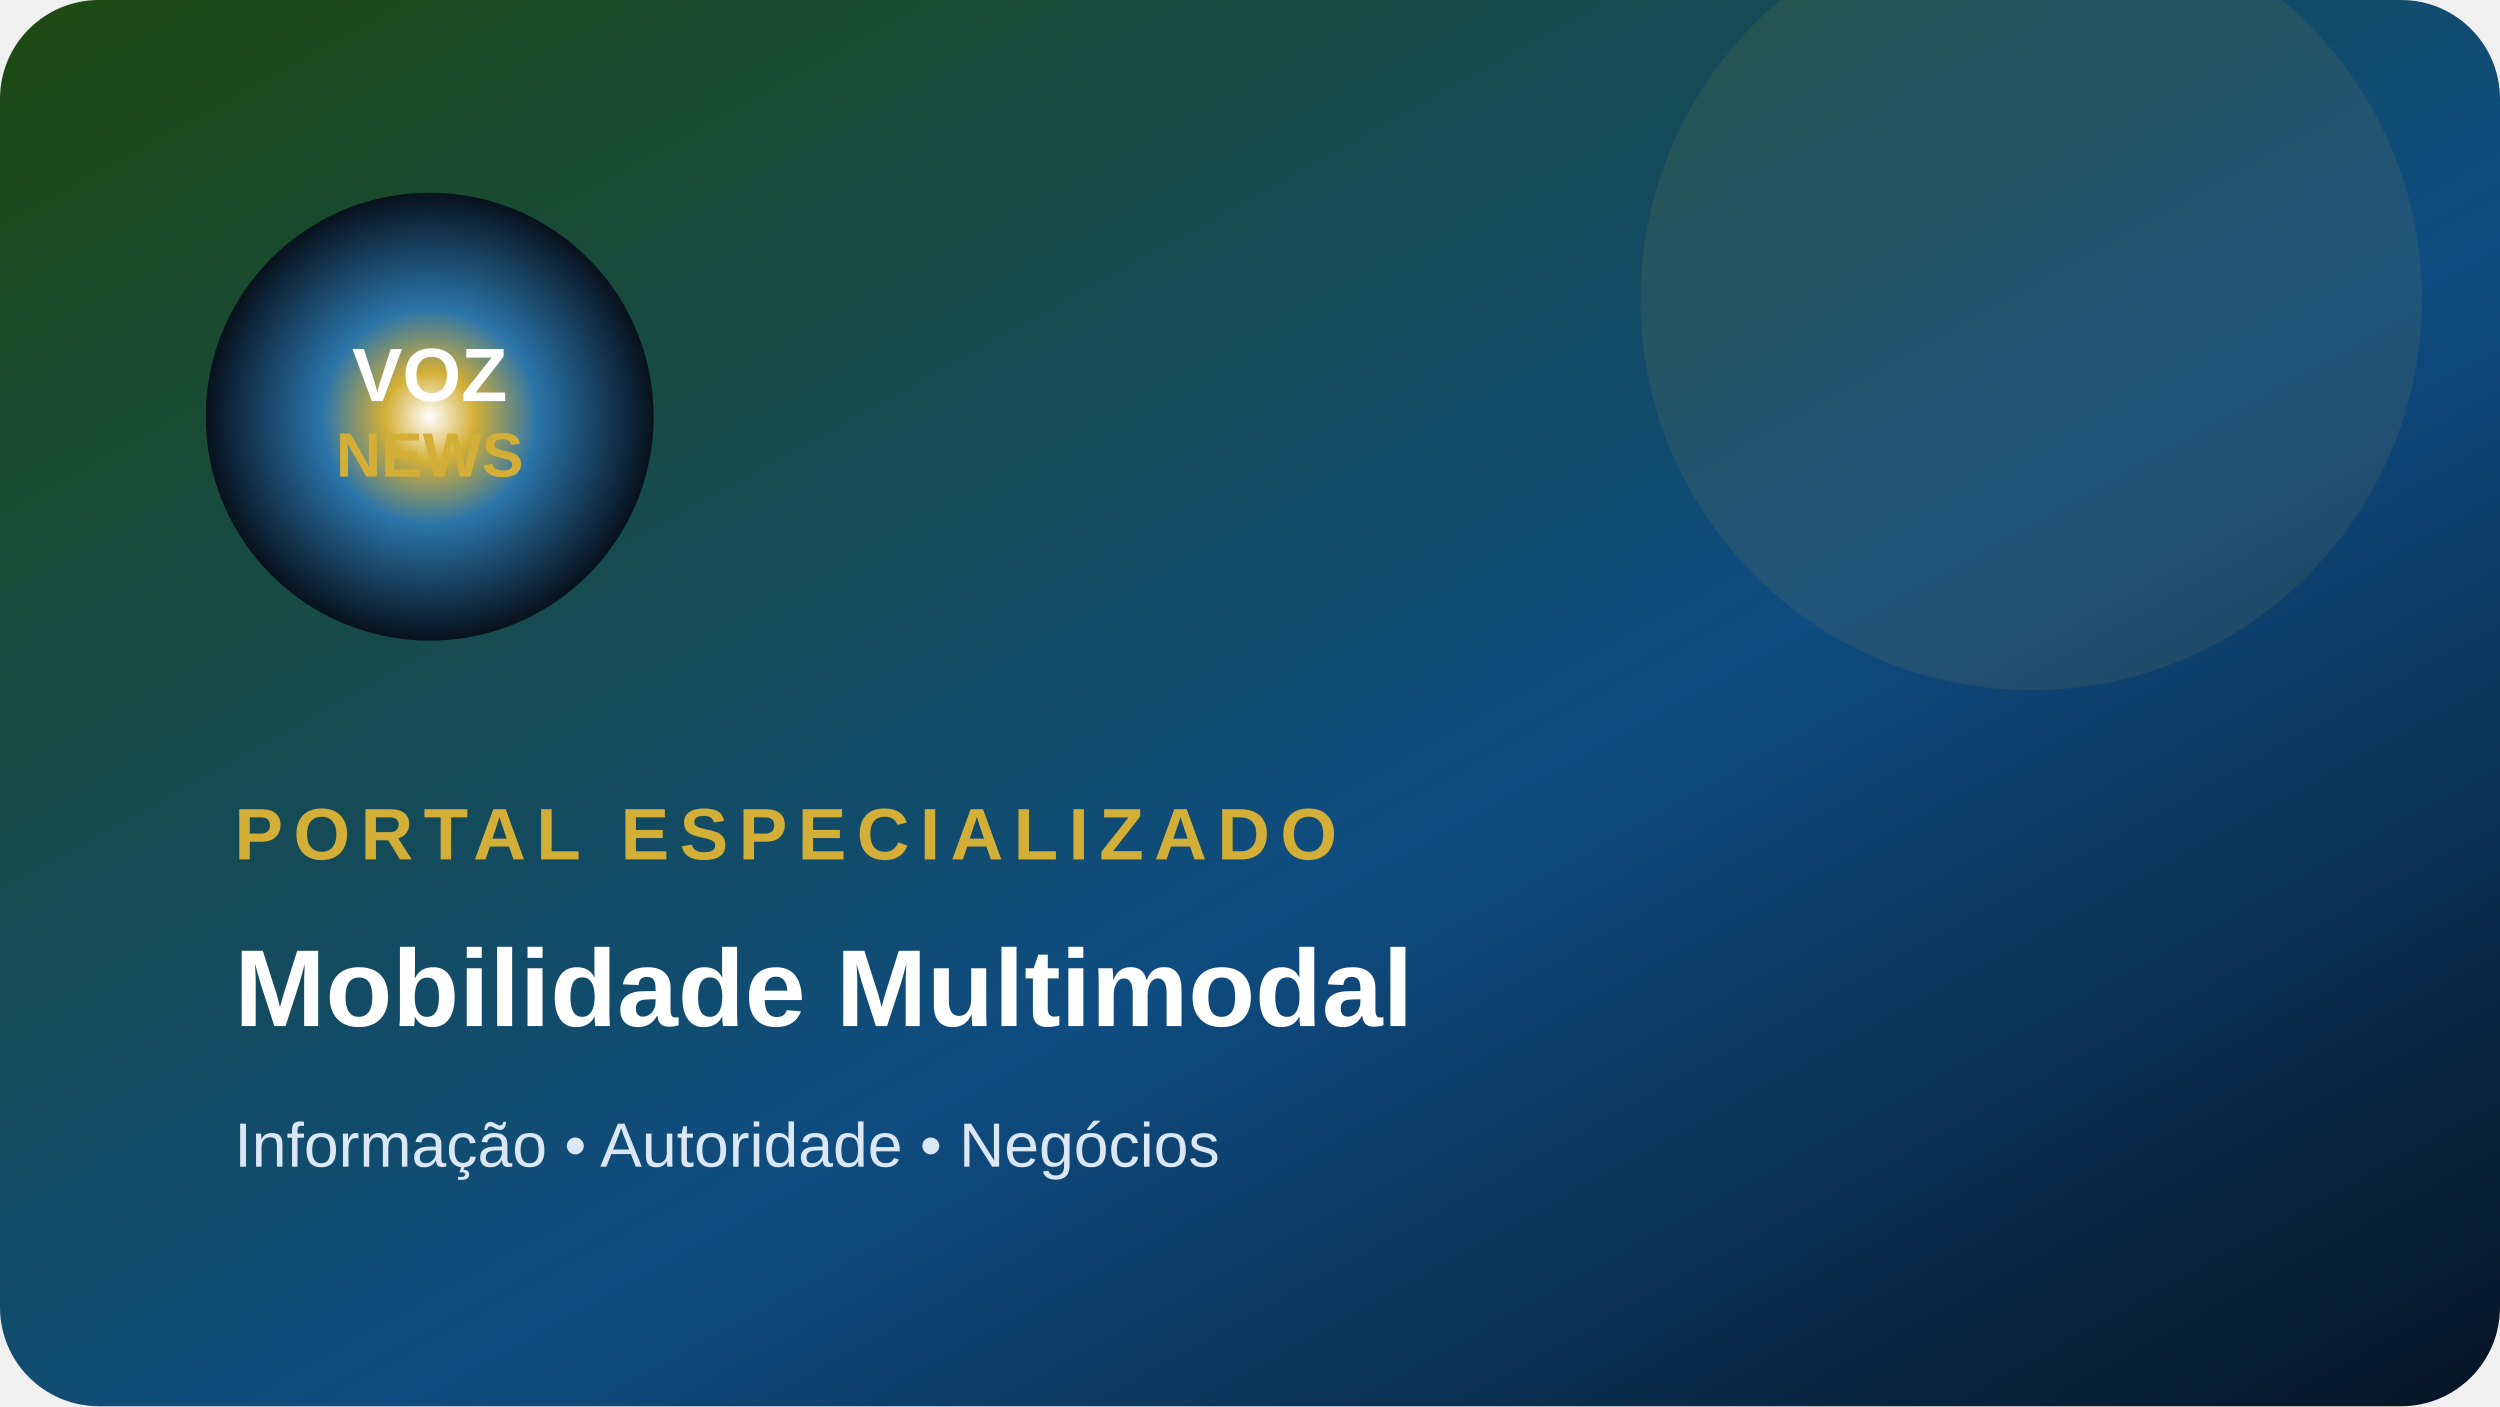
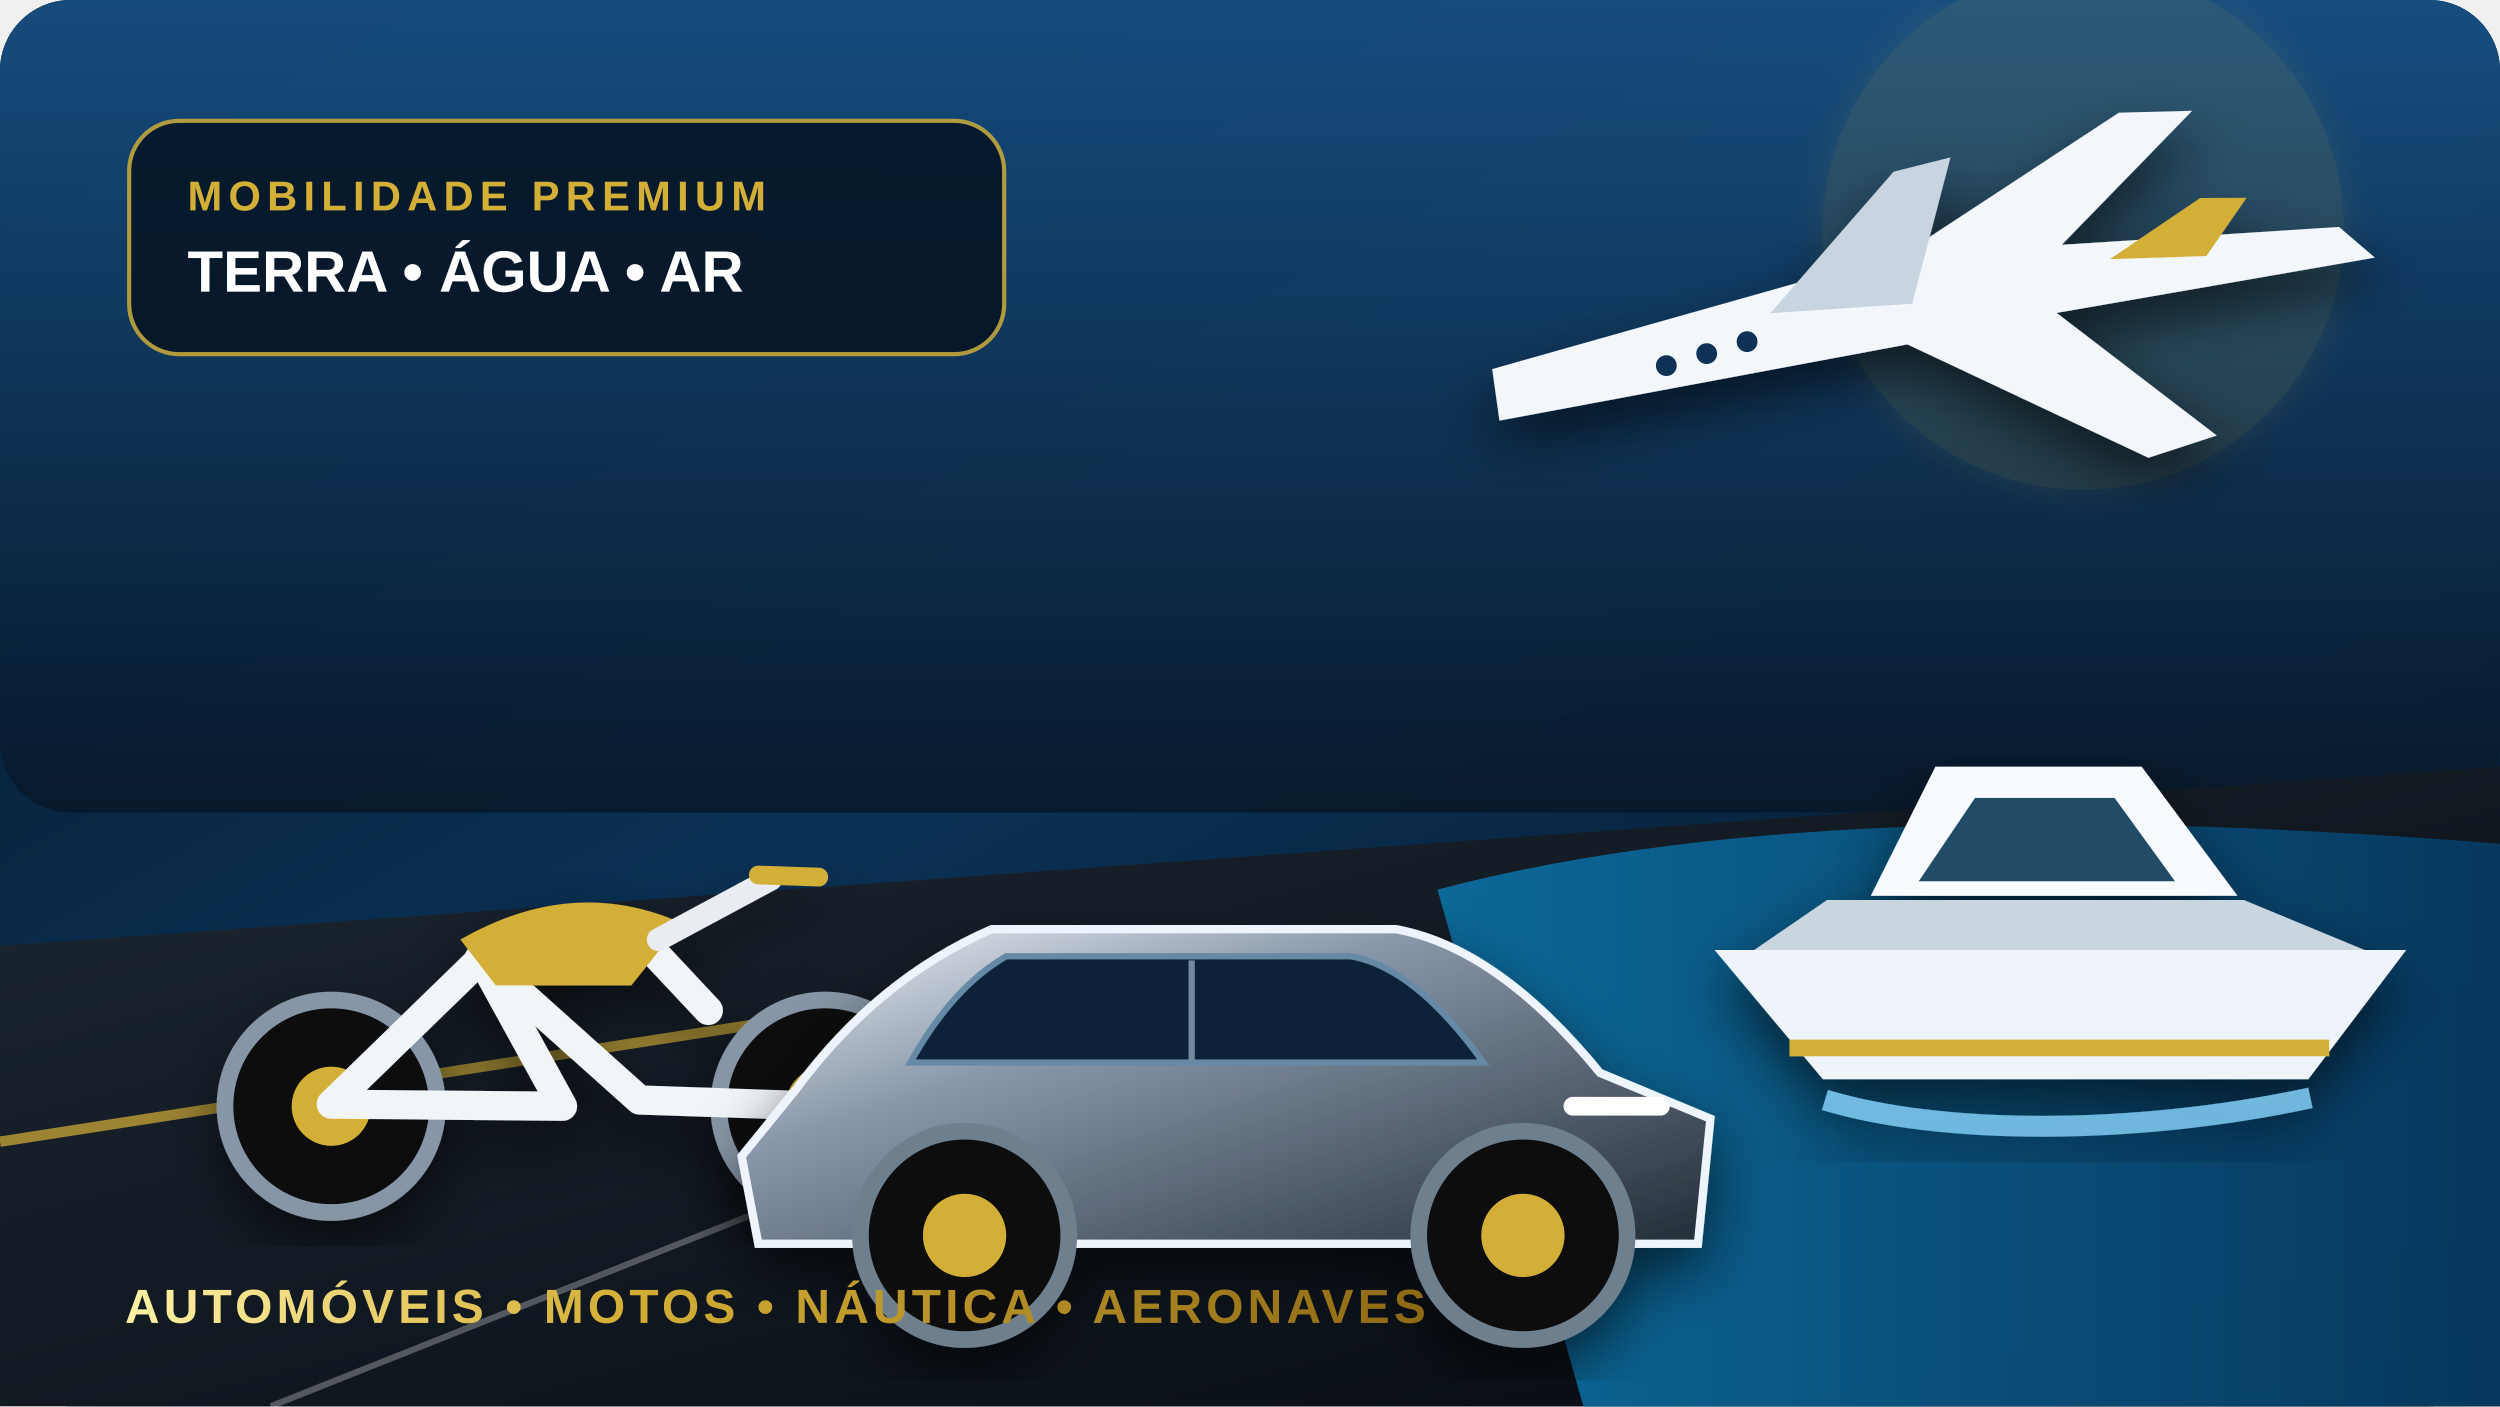
- <svg xmlns="http://www.w3.org/2000/svg" width="960" height="540" viewBox="0 0 960 540" role="img" aria-label="Mobilidade Multimodal">
+ <svg xmlns="http://www.w3.org/2000/svg" width="1200" height="675" viewBox="0 0 1200 675" role="img" aria-label="Mobilidade premium com automóvel, motocicleta, embarcação e aeronave">
  <defs>
-     <linearGradient id="g" x1="0" y1="0" x2="1" y2="1">
-       <stop stop-color="hsl(107 62% 18%)" />
-       <stop offset=".58" stop-color="#0f4c81" />
-       <stop offset="1" stop-color="#061423" />
+     <linearGradient id="bg" x1="0" y1="0" x2="1" y2="1">
+       <stop stop-color="#061421" />
+       <stop offset=".46" stop-color="#0a3155" />
+       <stop offset="1" stop-color="#07101b" />
    </linearGradient>
-     <radialGradient id="o">
-       <stop stop-color="#fff" />
-       <stop offset=".2" stop-color="#d4af37" />
-       <stop offset=".48" stop-color="#2b75aa" />
-       <stop offset="1" stop-color="#07111c" />
-     </radialGradient>
+     <linearGradient id="sky" x1="0" y1="0" x2="0" y2="1">
+       <stop stop-color="#164f82" />
+       <stop offset="1" stop-color="#07182a" />
+     </linearGradient>
+     <linearGradient id="road" x1="0" y1="0" x2="1" y2="1">
+       <stop stop-color="#1d2834" />
+       <stop offset="1" stop-color="#05090e" />
+     </linearGradient>
+     <linearGradient id="water" x1="0" y1="0" x2="1" y2="0">
+       <stop stop-color="#0b6fa1" />
+       <stop offset="1" stop-color="#073b64" />
+     </linearGradient>
+     <linearGradient id="gold" x1="0" y1="0" x2="1" y2="0">
+       <stop stop-color="#fff2a6" />
+       <stop offset=".38" stop-color="#d4af37" />
+       <stop offset="1" stop-color="#8e6914" />
+     </linearGradient>
+     <linearGradient id="car" x1="0" y1="0" x2="1" y2="1">
+       <stop stop-color="#f3f6fb" />
+       <stop offset=".35" stop-color="#8998aa" />
+       <stop offset="1" stop-color="#222c38" />
+     </linearGradient>
+     <filter id="glow">
+       <feGaussianBlur stdDeviation="8" result="b" />
+       <feMerge>
+         <feMergeNode in="b" />
+         <feMergeNode in="SourceGraphic" />
+       </feMerge>
+     </filter>
+     <filter id="shadow">
+       <feDropShadow dx="0" dy="12" stdDeviation="14" flood-color="#000" flood-opacity=".6" />
+     </filter>
  </defs>
-   <rect width="960" height="540" rx="38" fill="url(#g)" />
-   <circle cx="780" cy="115" r="150" fill="#d4af37" opacity=".09" />
-   <circle cx="165" cy="160" r="86" fill="url(#o)" />
-   <text x="165" y="154" fill="#fff" text-anchor="middle" font-family="Arial,sans-serif" font-weight="900" font-size="29">VOZ</text>
-   <text x="165" y="183" fill="#d4af37" text-anchor="middle" font-family="Arial,sans-serif" font-weight="900" font-size="24">NEWS</text>
-   <text x="90" y="330" fill="#d4af37" font-family="Arial,sans-serif" font-weight="900" font-size="28" letter-spacing="4">PORTAL ESPECIALIZADO</text>
-   <text x="90" y="394" fill="#fff" font-family="Arial,sans-serif" font-weight="900" font-size="42">Mobilidade Multimodal</text>
-   <text x="90" y="448" fill="#dce7f5" font-family="Arial,sans-serif" font-size="24">Informação • Autoridade • Negócios</text>
+   <rect width="1200" height="675" rx="34" fill="url(#bg)" />
+   <rect width="1200" height="390" rx="34" fill="url(#sky)" opacity=".94" />
+   <circle cx="1000" cy="110" r="125" fill="#d4af37" opacity=".12" filter="url(#glow)" />
+   <path d="M0 454 L1200 368 L1200 675 L0 675 Z" fill="url(#road)" />
+   <path d="M690 427 C830 390 1010 390 1200 405 L1200 675 L760 675 Z" fill="url(#water)" opacity=".92" />
+   <path d="M0 548 L605 454" stroke="#d4af37" stroke-width="5" opacity=".7" />
+   <path d="M130 675 L650 468" stroke="#fff" stroke-width="3" opacity=".28" />
+   <g transform="translate(704 90) rotate(-8)" filter="url(#shadow)">
+     <path d="M0 88 L205 60 L315 8 L350 12 L279 67 L412 77 L427 94 L272 99 L340 168 L306 174 L199 104 L0 113 Z" fill="#f3f6fb" />
+     <path d="M136 80 L204 21 L232 18 L204 85 Z" fill="#c8d4df" />
+     <path d="M301 77 L348 54 L370 57 L347 82 Z" fill="#d4af37" />
+     <circle cx="83" cy="98" r="5" fill="#0d3354" />
+     <circle cx="103" cy="95" r="5" fill="#0d3354" />
+     <circle cx="123" cy="92" r="5" fill="#0d3354" />
+   </g>
+   <g transform="translate(805 346)" filter="url(#shadow)">
+     <path d="M18 110 H350 L303 172 H70 Z" fill="#eef4f9" />
+     <path d="M72 86 H272 L330 110 H37 Z" fill="#cad6df" />
+     <path d="M124 22 H223 L269 84 H93 Z" fill="#f7fbff" />
+     <path d="M143 37 H210 L239 77 H116 Z" fill="#0b3758" opacity=".9" />
+     <path d="M54 157 H313" stroke="#d4af37" stroke-width="8" />
+     <path d="M71 182 C127 199 220 199 304 181" stroke="#8cd8ff" stroke-width="10" fill="none" opacity=".75" />
+   </g>
+   <g transform="translate(78 377)" filter="url(#shadow)">
+     <circle cx="81" cy="154" r="51" fill="#070b10" stroke="#8796a6" stroke-width="8" />
+     <circle cx="81" cy="154" r="19" fill="#d4af37" />
+     <circle cx="318" cy="154" r="51" fill="#070b10" stroke="#8796a6" stroke-width="8" />
+     <circle cx="318" cy="154" r="19" fill="#d4af37" />
+     <path d="M81 153 L153 83 L229 151 L318 154 M153 83 L192 154 L81 153 M152 83 L232 76 L262 108" stroke="#f2f5f8" stroke-width="14" fill="none" stroke-linecap="round" stroke-linejoin="round" />
+     <path d="M143 74 Q197 43 249 66 L225 96 H160 Z" fill="#d4af37" />
+     <path d="M238 74 L292 45" stroke="#e9edf2" stroke-width="11" stroke-linecap="round" />
+     <path d="M286 43 L315 44" stroke="#d4af37" stroke-width="9" stroke-linecap="round" />
+   </g>
+   <g transform="translate(346 392)" filter="url(#shadow)">
+     <path d="M36 131 Q75 78 130 54 H324 Q373 63 422 123 L475 145 L469 205 H18 L10 163 Z" fill="url(#car)" stroke="#edf4fb" stroke-width="4" />
+     <path d="M137 67 H302 Q333 72 366 118 H91 Q111 82 137 67 Z" fill="#0b2439" stroke="#6689a6" stroke-width="3" />
+     <path d="M226 69 V118" stroke="#72899d" stroke-width="3" />
+     <path d="M39 139 H98" stroke="#ffd84d" stroke-width="12" stroke-linecap="round" filter="url(#glow)" />
+     <path d="M409 139 H451" stroke="#fff" stroke-width="9" stroke-linecap="round" />
+     <circle cx="117" cy="201" r="50" fill="#070a0e" stroke="#6e7f8e" stroke-width="8" />
+     <circle cx="117" cy="201" r="20" fill="#d4af37" />
+     <circle cx="385" cy="201" r="50" fill="#070a0e" stroke="#6e7f8e" stroke-width="8" />
+     <circle cx="385" cy="201" r="20" fill="#d4af37" />
+   </g>
+   <g transform="translate(62 58)">
+     <rect width="420" height="112" rx="24" fill="#05111e" opacity=".82" stroke="#d4af37" stroke-width="2" />
+     <text x="28" y="43" fill="#d4af37" font-family="Arial,sans-serif" font-weight="900" font-size="20" letter-spacing="3">MOBILIDADE PREMIUM</text>
+     <text x="28" y="82" fill="#fff" font-family="Arial,sans-serif" font-weight="900" font-size="28">TERRA • ÁGUA • AR</text>
+   </g>
+   <text x="60" y="635" fill="url(#gold)" font-family="Arial,sans-serif" font-weight="900" font-size="23" letter-spacing="2">AUTOMÓVEIS • MOTOS • NÁUTICA • AERONAVES</text>
</svg>
